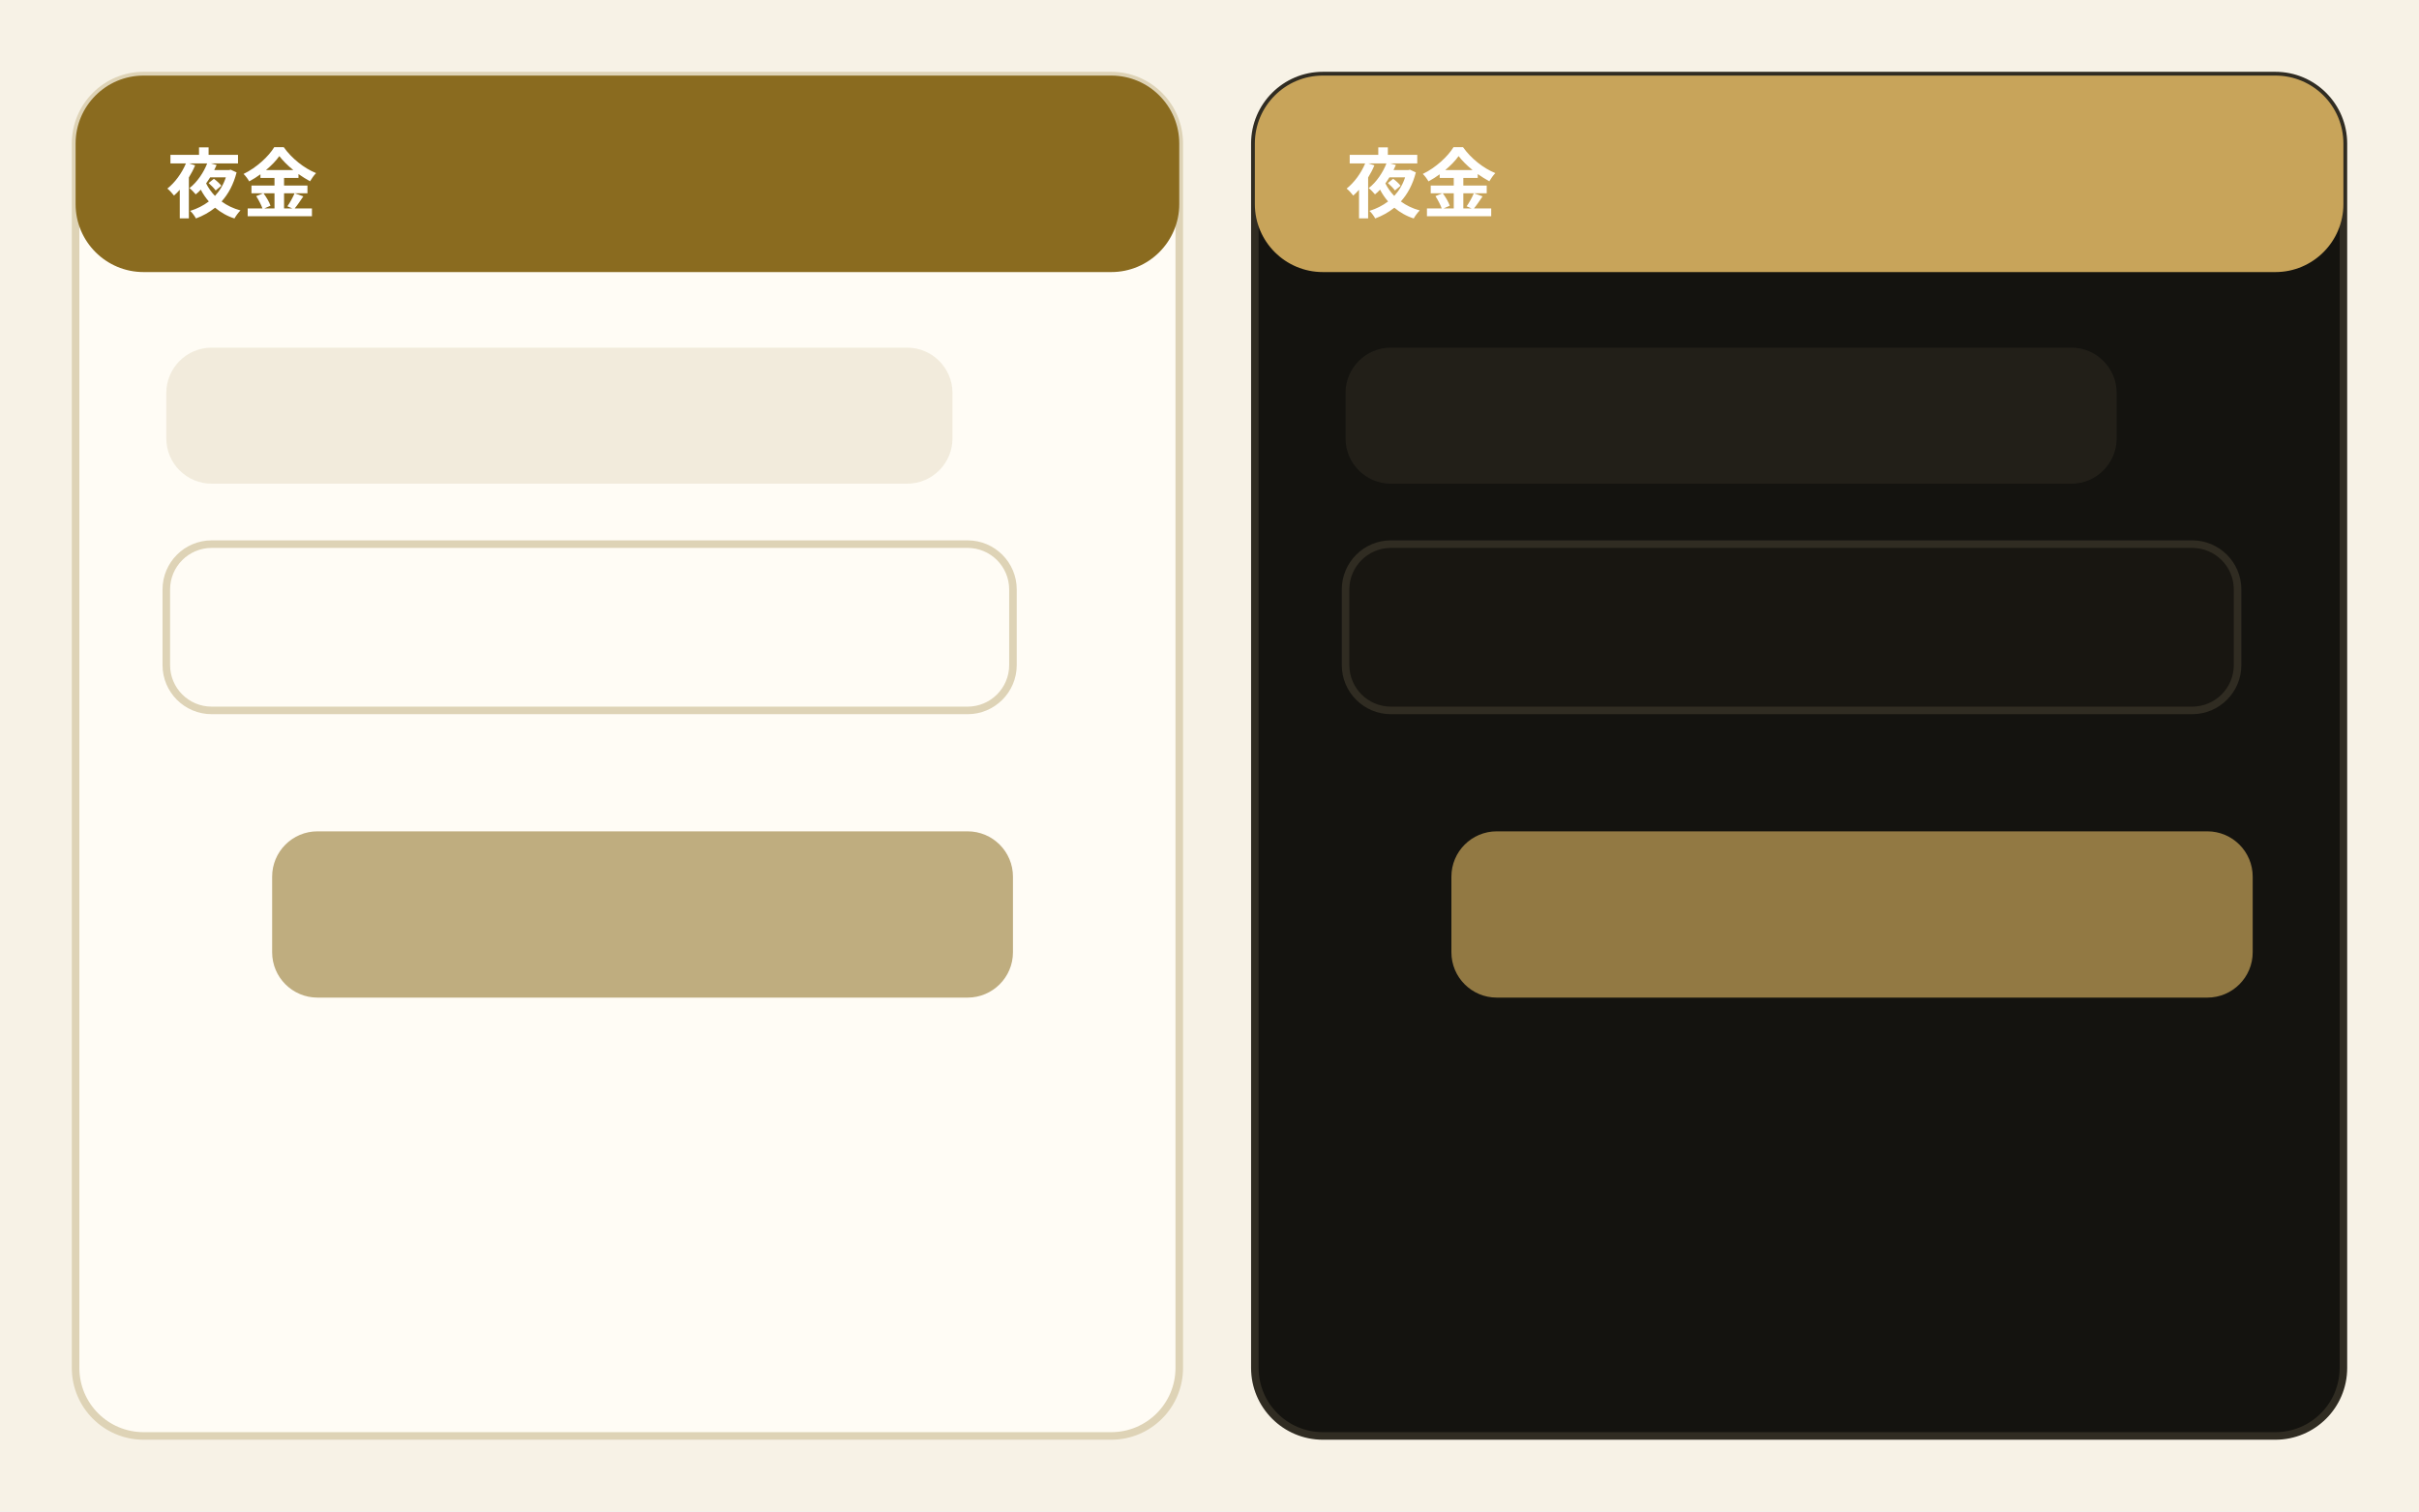
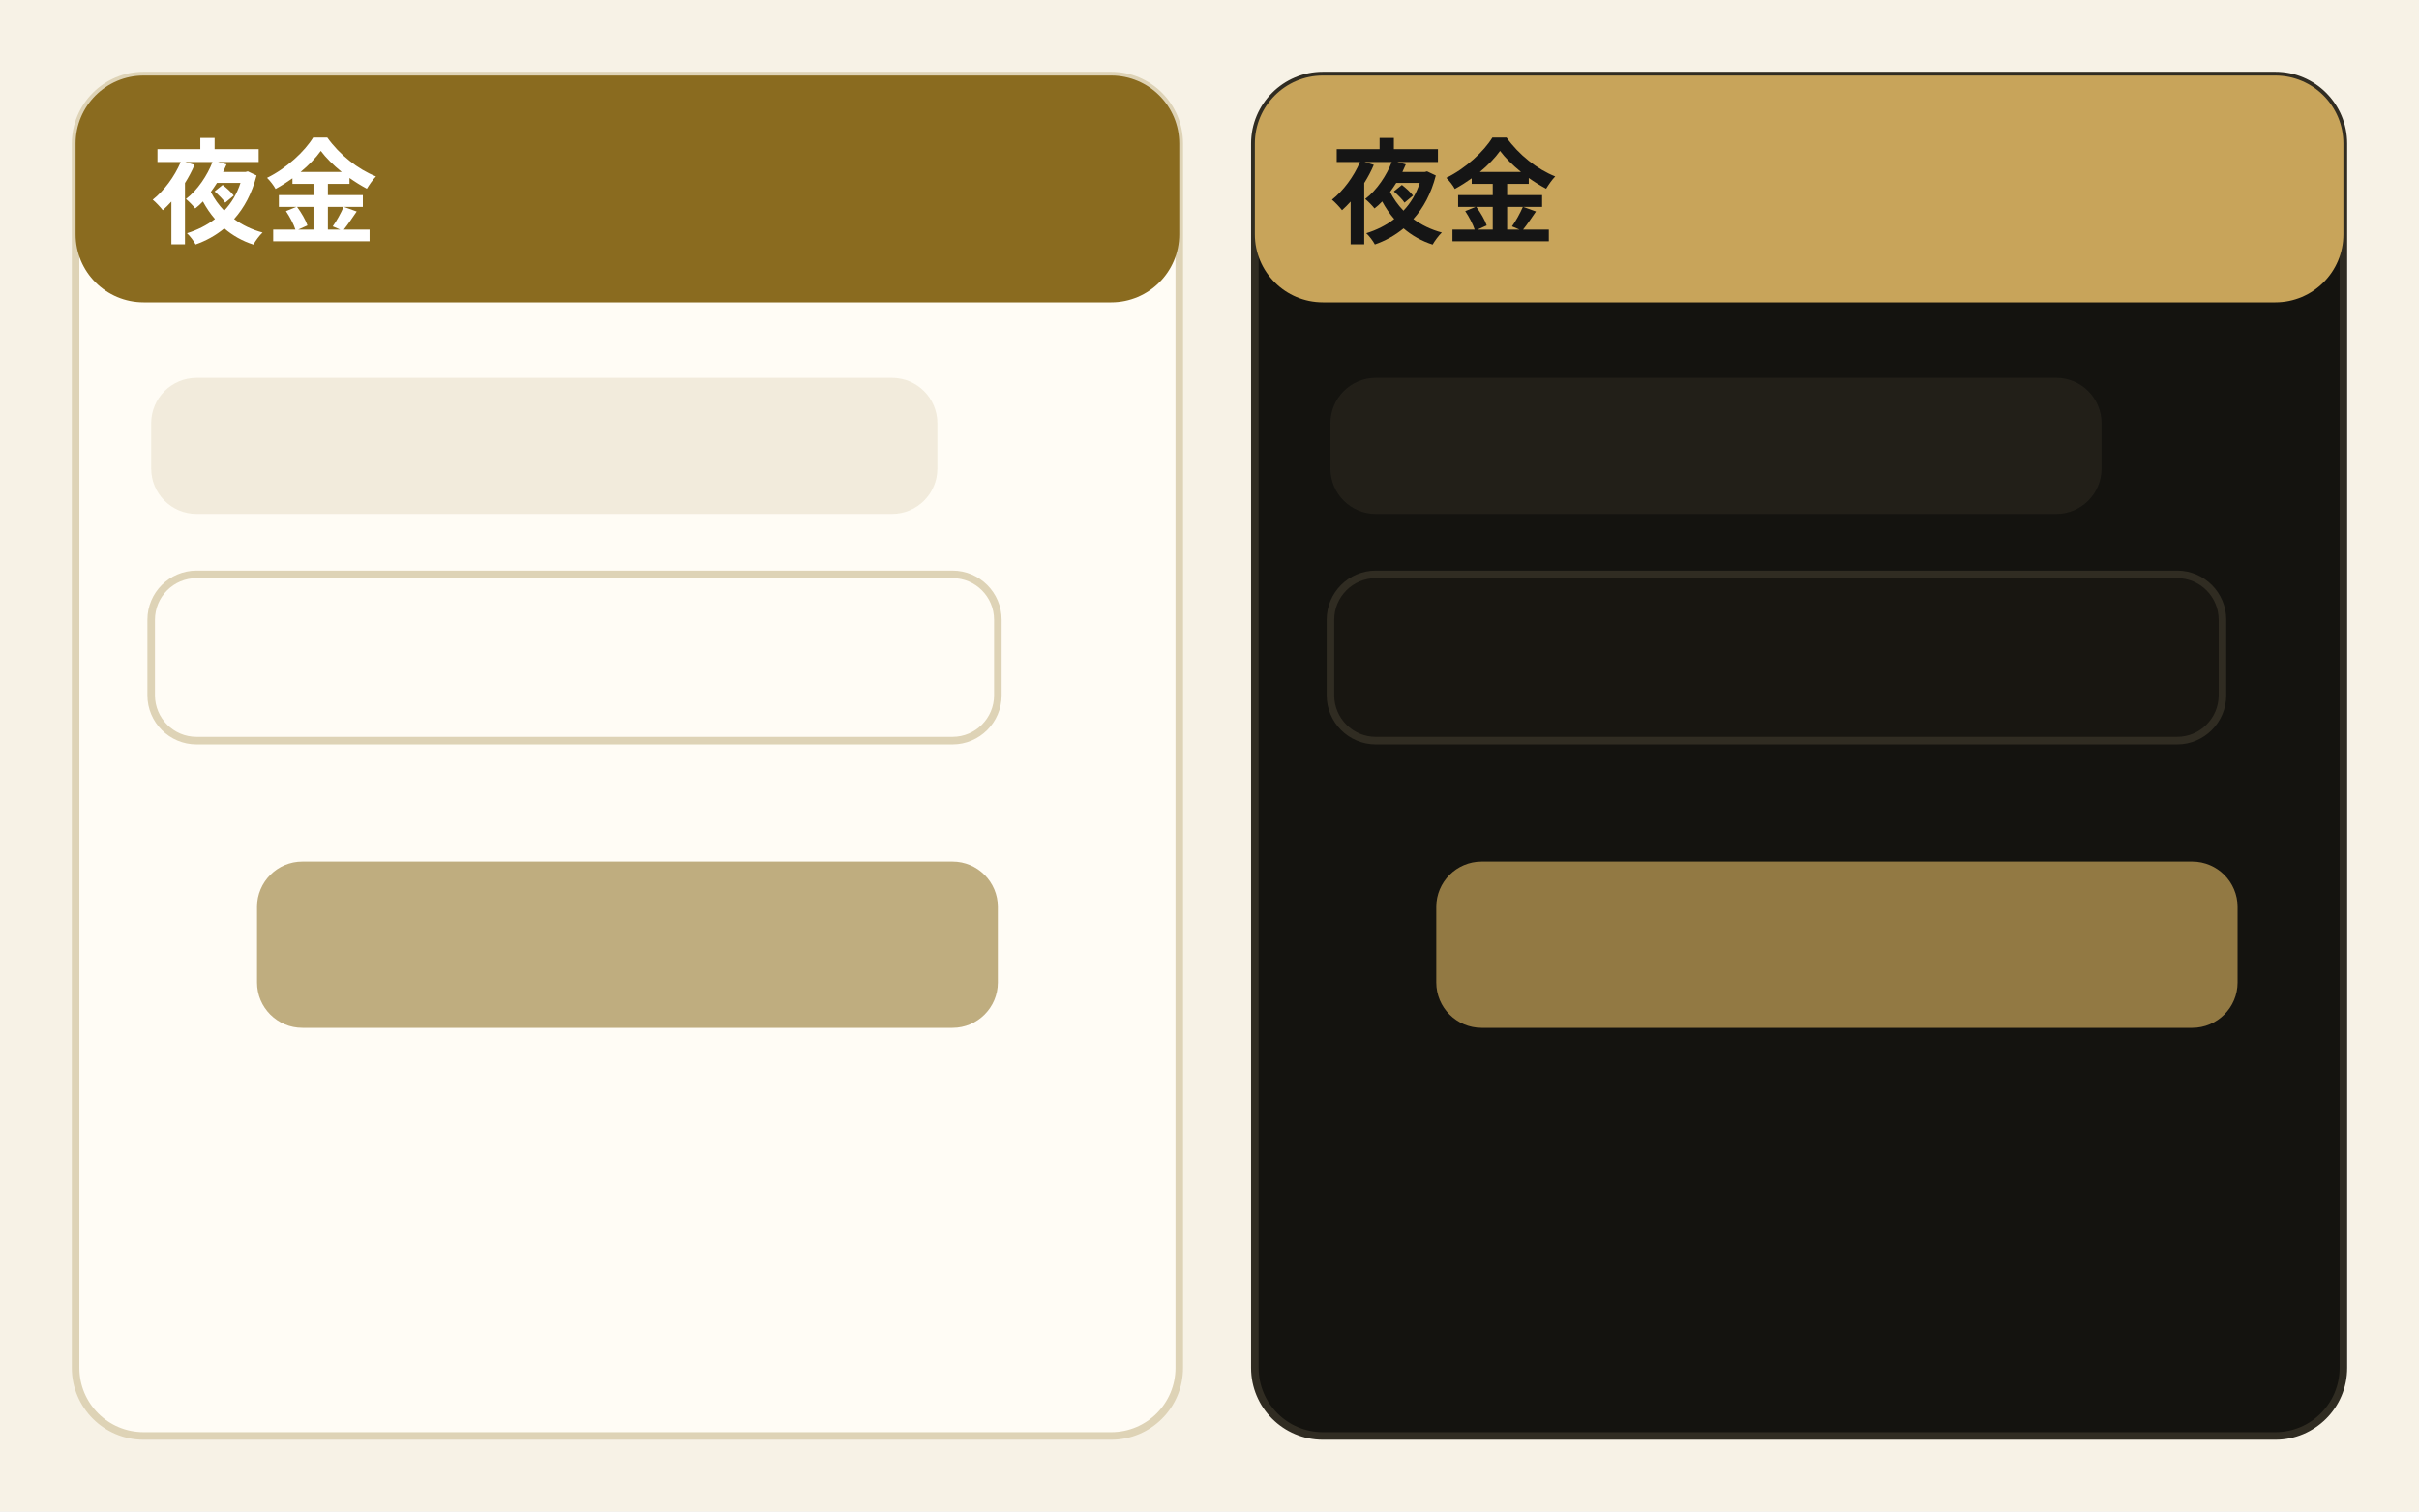
<svg xmlns="http://www.w3.org/2000/svg" width="320" height="200" viewBox="0 0 320 200">
  <rect width="320" height="200" fill="#f7f2e6" />
  <rect x="10" y="10" width="146" height="180" rx="9" fill="#fffcf5" stroke="#ded3b6" stroke-width="1" />
-   <rect x="10" y="10" width="146" height="26" rx="9" fill="#8a6b1f" />
-   <text x="22" y="28" font-family="Arial,sans-serif" font-size="10" font-weight="bold" fill="#fff">夜金</text>
-   <rect x="22" y="46" width="104" height="18" rx="6" fill="#ded3b6" opacity=".4" />
-   <rect x="22" y="72" width="112" height="22" rx="6" fill="#fffcf5" stroke="#ded3b6" />
-   <rect x="36" y="110" width="98" height="22" rx="6" fill="#8a6b1f" opacity=".55" />
+   <rect x="10" y="10" width="146" height="30" rx="9" fill="#8a6b1f" />
+   <text x="20" y="31" font-family="Arial,sans-serif" font-size="15" font-weight="bold" fill="#ffffff">夜金</text>
+   <rect x="20" y="50" width="104" height="18" rx="6" fill="#ded3b6" opacity=".4" />
+   <rect x="20" y="76" width="112" height="22" rx="6" fill="#fffcf5" stroke="#ded3b6" />
+   <rect x="34" y="114" width="98" height="22" rx="6" fill="#8a6b1f" opacity=".55" />
  <rect x="166" y="10" width="144" height="180" rx="9" fill="#14130f" stroke="#302c22" stroke-width="1" />
-   <rect x="166" y="10" width="144" height="26" rx="9" fill="#c8a45a" />
-   <text x="178" y="28" font-family="Arial,sans-serif" font-size="10" font-weight="bold" fill="#fff">夜金</text>
-   <rect x="178" y="46" width="102" height="18" rx="6" fill="#302c22" opacity=".5" />
-   <rect x="178" y="72" width="118" height="22" rx="6" fill="#181611" stroke="#302c22" />
-   <rect x="192" y="110" width="106" height="22" rx="6" fill="#c8a45a" opacity=".7" />
+   <rect x="166" y="10" width="144" height="30" rx="9" fill="#c8a45a" />
+   <text x="176" y="31" font-family="Arial,sans-serif" font-size="15" font-weight="bold" fill="#151515">夜金</text>
+   <rect x="176" y="50" width="102" height="18" rx="6" fill="#302c22" opacity=".5" />
+   <rect x="176" y="76" width="118" height="22" rx="6" fill="#181611" stroke="#302c22" />
+   <rect x="190" y="114" width="106" height="22" rx="6" fill="#c8a45a" opacity=".7" />
</svg>
